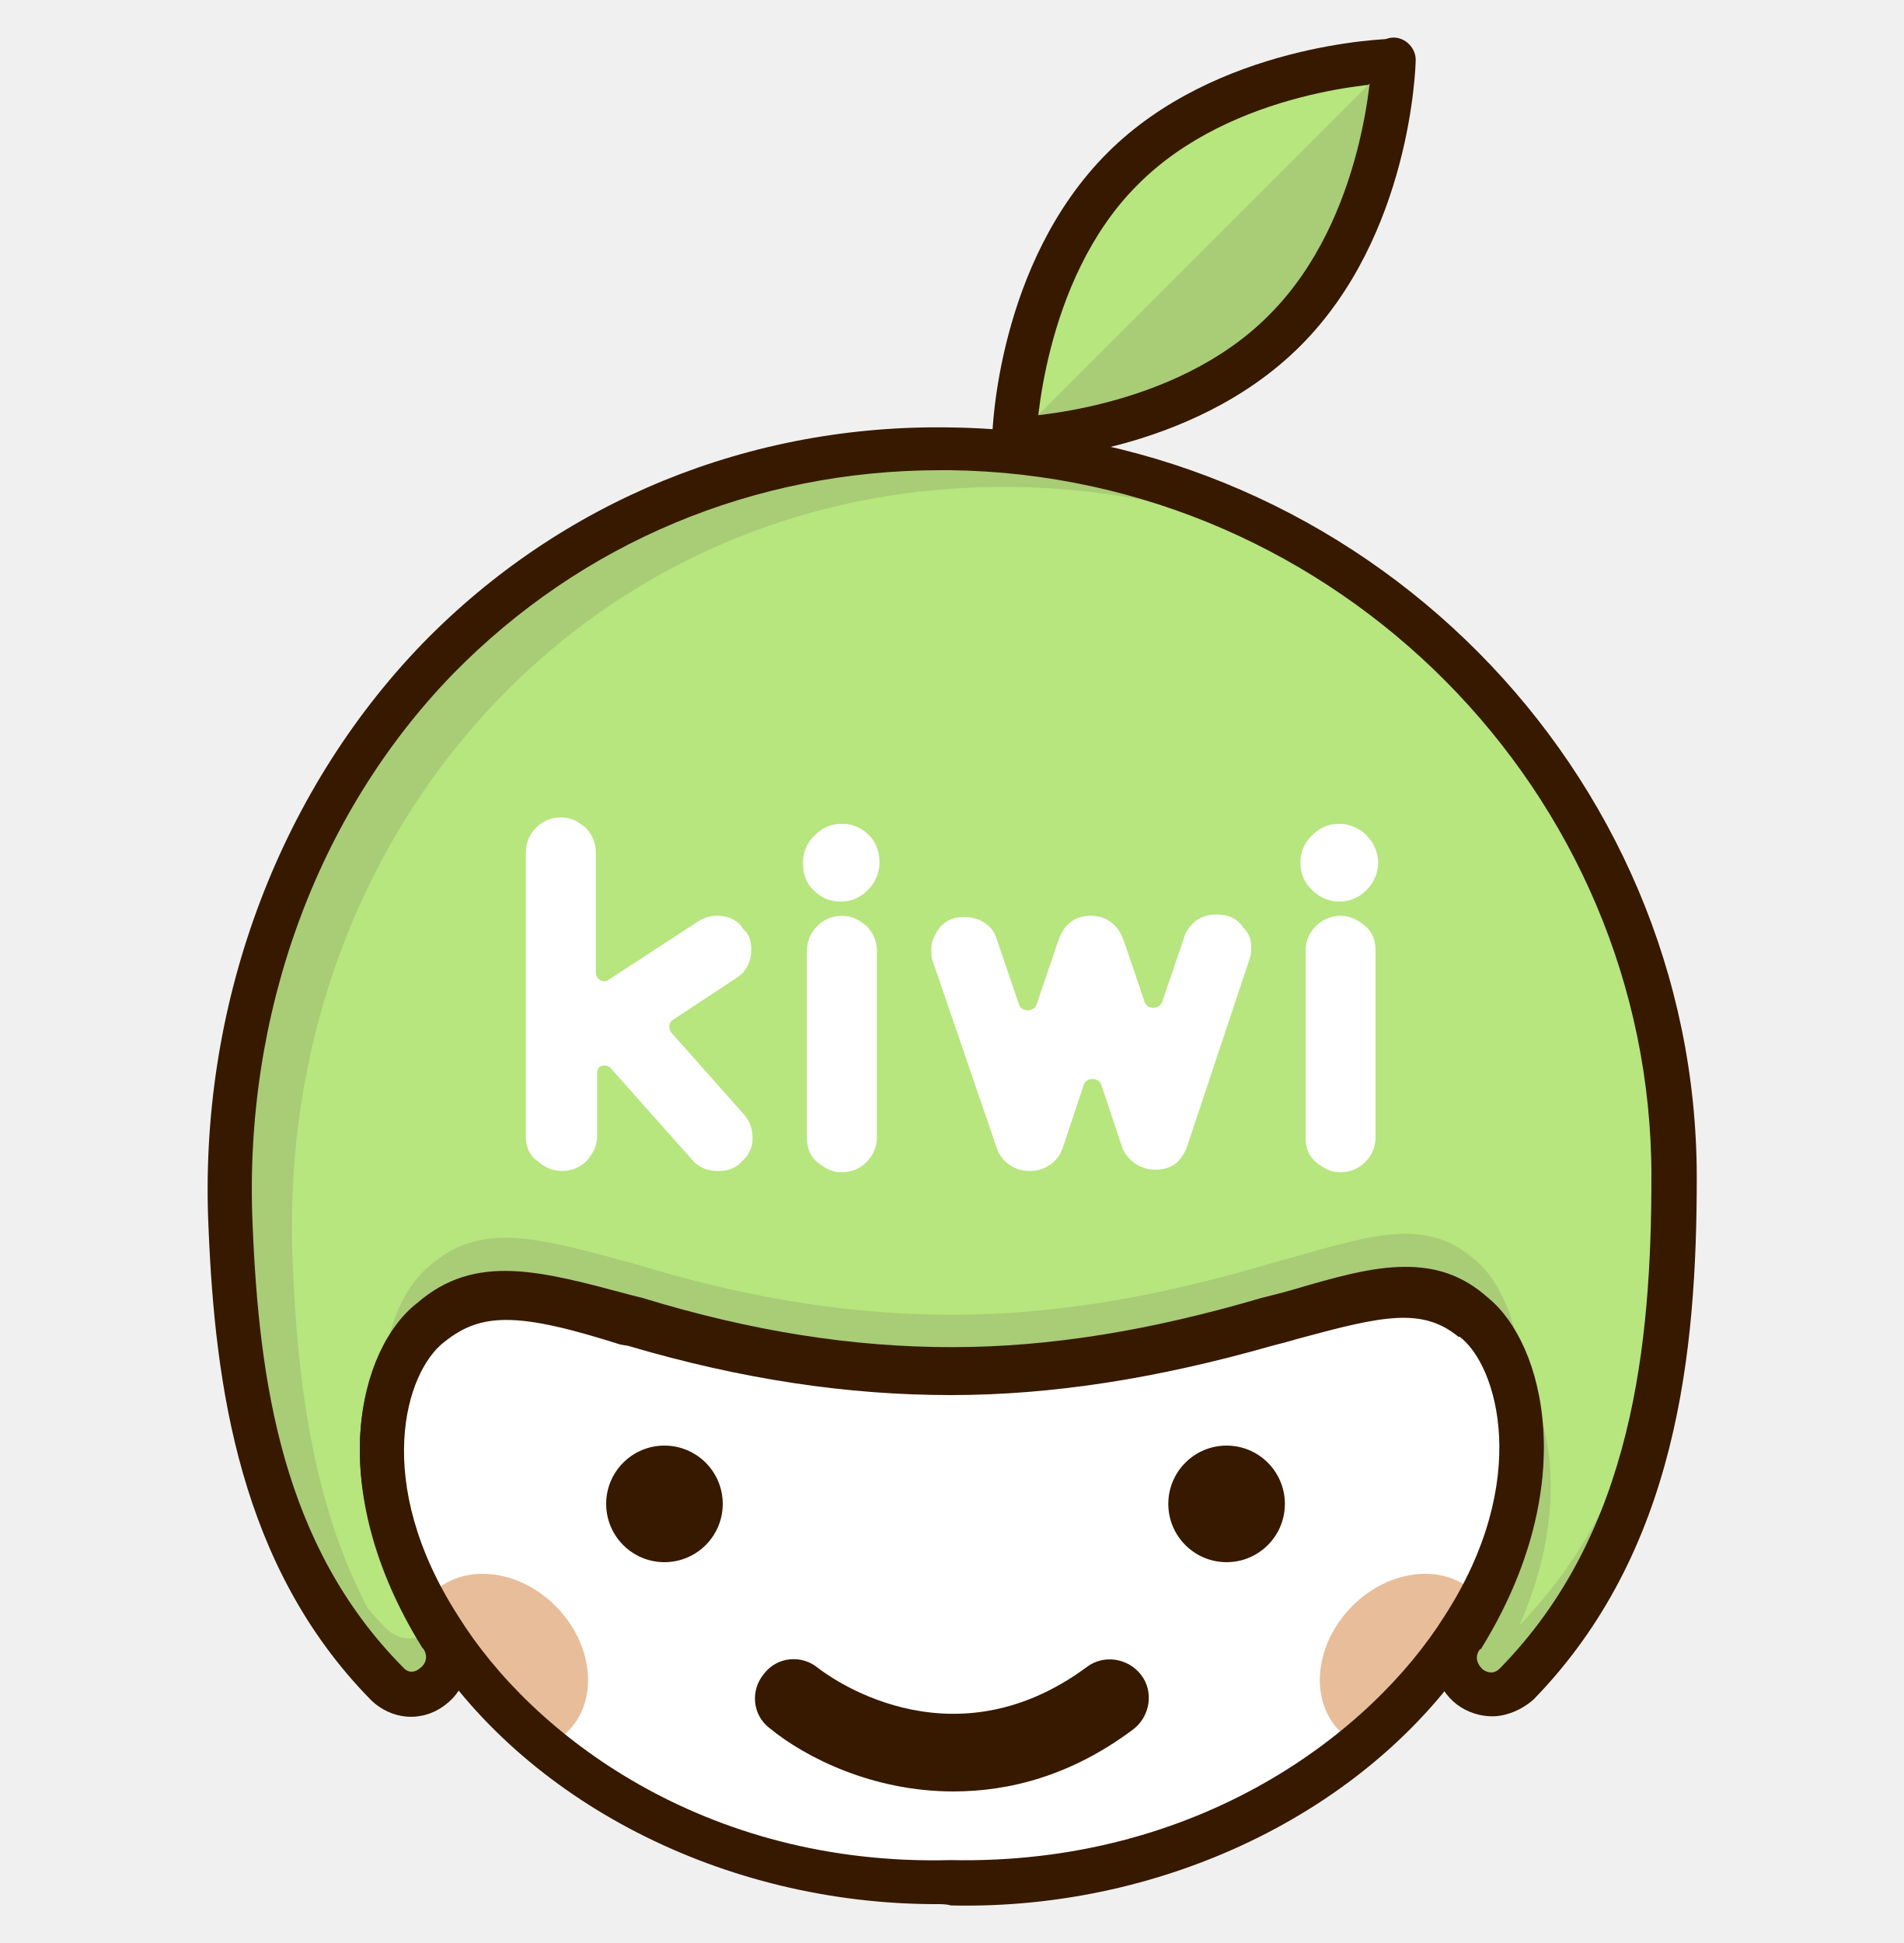
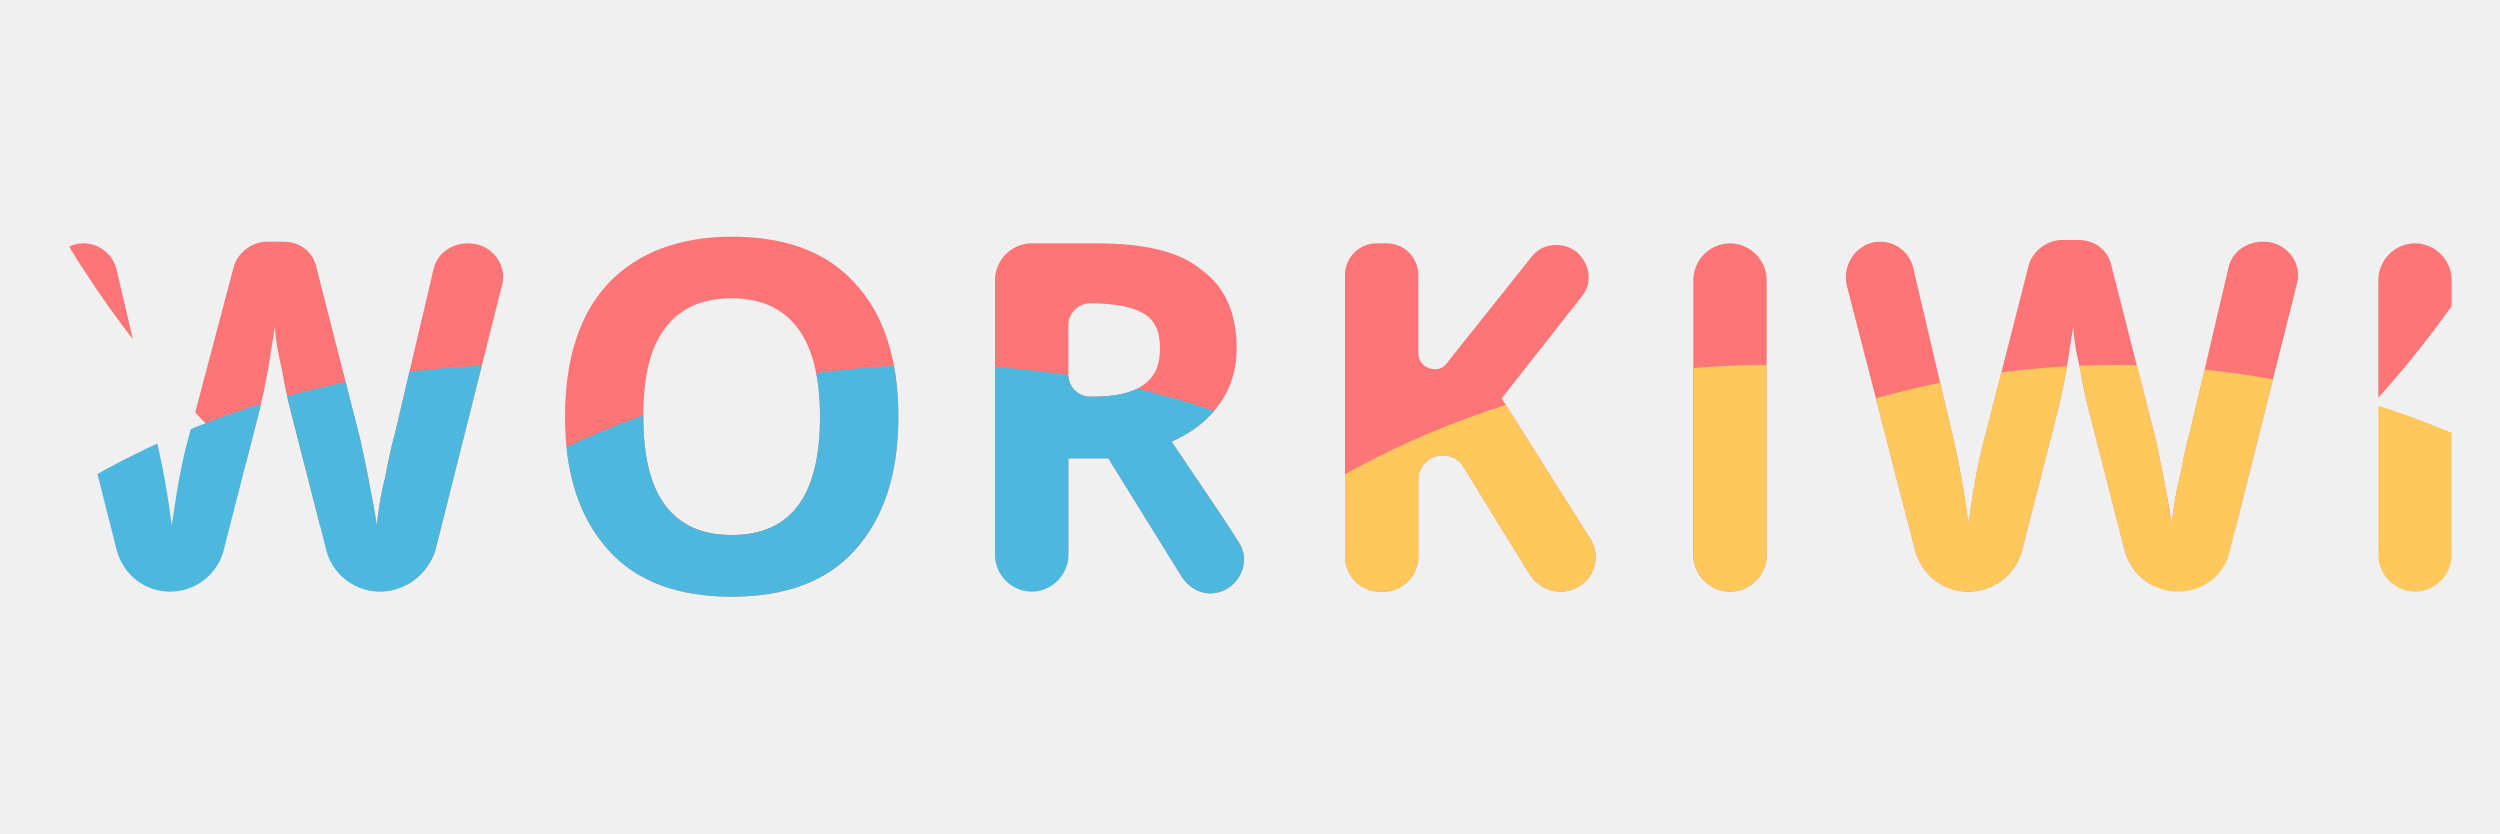
- <svg xmlns="http://www.w3.org/2000/svg" version="1.1" id="Layer_1" x="0px" y="0px" viewBox="0 0 147 150" style="enable-background:new 0 0 147 150;" xml:space="preserve">
+ <svg xmlns="http://www.w3.org/2000/svg" xmlns:xlink="http://www.w3.org/1999/xlink" version="1.1" id="Layer_1" x="0px" y="0px" viewBox="-464 516 150 50" style="enable-background:new -464 516 150 50;" xml:space="preserve">
  <style type="text/css">
- 	.st0{fill:#B7E57E;}
- 	.st1{fill:#A9CC76;}
- 	.st2{fill:#371900;}
- 	.st3{fill:#FFFFFF;}
- 	.st4{fill:#E8BD9A;}
- 	.st5{fill:#FFFFFF;stroke:#000000;stroke-width:2;stroke-linecap:round;stroke-linejoin:round;stroke-miterlimit:10;}
- 	.st6{fill:none;stroke:#000000;stroke-width:2;stroke-miterlimit:10;}
- 	.st7{fill:#FFFFFF;stroke:#FFFFFF;stroke-width:2;stroke-linecap:round;stroke-linejoin:round;stroke-miterlimit:10;}
+ 	.st0{display:none;fill:#FEC85D;}
+ 	.st1{clip-path:url(#SVGID_2_);fill:#FD7576;}
+ 	.st2{clip-path:url(#SVGID_4_);fill:#4DB8DE;}
+ 	.st3{fill:none;}
+ 	.st4{clip-path:url(#SVGID_6_);fill:#FD7576;}
+ 	.st5{clip-path:url(#SVGID_8_);fill:#4DB8DE;}
+ 	.st6{clip-path:url(#SVGID_10_);fill:#FD7576;}
+ 	.st7{clip-path:url(#SVGID_12_);fill:#4DB8DE;}
+ 	.st8{clip-path:url(#SVGID_14_);fill:#FD7576;}
+ 	.st9{clip-path:url(#SVGID_16_);fill:#FEC85D;}
+ 	.st10{clip-path:url(#SVGID_18_);fill:#FD7576;}
+ 	.st11{clip-path:url(#SVGID_20_);fill:#FEC85D;}
+ 	.st12{clip-path:url(#SVGID_22_);fill:#FEC85D;}
+ 	.st13{clip-path:url(#SVGID_24_);fill:#FD7576;}
+ 	.st14{clip-path:url(#SVGID_26_);fill:#FD7576;}
+ 	.st15{clip-path:url(#SVGID_28_);fill:#FEC85D;}
</style>
-   <g>
-     <g>
-       <path id="XMLID_30_" class="st0" d="M129.3,90.8c0,15.2-2.2,29-12.1,39.2c-2.3,2.4-6-0.6-4.3-3.5c0-0.1,0.1-0.1,0.1-0.2    c7.2-11.6,4.5-21.9,0.8-24.9c-4-3.5-8.6-1.6-15.9,0.4c-7.5,2.2-15.6,3.9-24.4,3.9c-8.8,0-16.9-1.6-24.4-3.9    c-7.4-2-11.9-3.4-15.9,0.1c-3.7,3-6.4,12.8,0.8,24.4c0,0.1,0.1,0.1,0.1,0.2c1.7,2.8-1.9,5.8-4.2,3.4c-9.1-9.3-11.4-21.7-12.1-35.3    c-1.5-33.3,22.9-60.5,55.7-60C103.9,35,129.3,59.7,129.3,90.8z" />
+   <circle id="XMLID_21_" class="st0" cx="-287.4" cy="-84.7" r="90.5" />
+   <g id="XMLID_1_">
+     <g id="XMLID_95_">
+       <g>
+         <defs>
+           <path id="SVGID_1_" d="M-441.2,551.5L-441.2,551.5c-1.5,0-2.8-1-3.2-2.4l-2.2-8.6c-0.1-0.4-0.3-1.2-0.5-2.4      c-0.3-1.2-0.4-2.1-0.4-2.5c-0.1,0.5-0.2,1.3-0.4,2.5c-0.2,1.1-0.4,2-0.5,2.4l-2.2,8.6c-0.4,1.4-1.7,2.4-3.2,2.4l0,0      c-1.5,0-2.8-1-3.2-2.5l-4-15.8c-0.3-1.3,0.7-2.6,2-2.6l0,0c1,0,1.8,0.7,2,1.6l2.3,9.8c0.5,2.1,0.8,3.9,1,5.5      c0.1-0.5,0.2-1.4,0.4-2.5c0.2-1.1,0.4-2,0.6-2.7l2.7-10.2c0.2-0.9,1.1-1.6,2-1.6h1c1,0,1.8,0.6,2,1.6l2.6,10.2      c0.1,0.5,0.3,1.3,0.5,2.4c0.2,1.1,0.4,2,0.5,2.8c0.1-0.7,0.2-1.7,0.5-2.8c0.2-1.1,0.4-2,0.6-2.7l2.3-9.8c0.2-1,1.1-1.6,2.1-1.6      l0,0c1.4,0,2.4,1.3,2,2.6l-4,15.9C-438.4,550.5-439.7,551.5-441.2,551.5z" />
+         </defs>
+         <clipPath id="SVGID_2_">
+           <use xlink:href="#SVGID_1_" style="overflow:visible;" />
+         </clipPath>
+         <circle id="XMLID_96_" class="st1" cx="-407.9" cy="499.2" r="60.8" />
+       </g>
+       <g>
+         <defs>
+           <path id="SVGID_3_" d="M-441.2,551.5L-441.2,551.5c-1.5,0-2.8-1-3.2-2.4l-2.2-8.6c-0.1-0.4-0.3-1.2-0.5-2.4      c-0.3-1.2-0.4-2.1-0.4-2.5c-0.1,0.5-0.2,1.3-0.4,2.5c-0.2,1.1-0.4,2-0.5,2.4l-2.2,8.6c-0.4,1.4-1.7,2.4-3.2,2.4l0,0      c-1.5,0-2.8-1-3.2-2.5l-4-15.8c-0.3-1.3,0.7-2.6,2-2.6l0,0c1,0,1.8,0.7,2,1.6l2.3,9.8c0.5,2.1,0.8,3.9,1,5.5      c0.1-0.5,0.2-1.4,0.4-2.5c0.2-1.1,0.4-2,0.6-2.7l2.7-10.2c0.2-0.9,1.1-1.6,2-1.6h1c1,0,1.8,0.6,2,1.6l2.6,10.2      c0.1,0.5,0.3,1.3,0.5,2.4c0.2,1.1,0.4,2,0.5,2.8c0.1-0.7,0.2-1.7,0.5-2.8c0.2-1.1,0.4-2,0.6-2.7l2.3-9.8c0.2-1,1.1-1.6,2.1-1.6      l0,0c1.4,0,2.4,1.3,2,2.6l-4,15.9C-438.4,550.5-439.7,551.5-441.2,551.5z" />
+         </defs>
+         <clipPath id="SVGID_4_">
+           <use xlink:href="#SVGID_3_" style="overflow:visible;" />
+         </clipPath>
+         <circle id="XMLID_94_" class="st2" cx="-432.9" cy="589.9" r="52" />
+       </g>
+       <g>
+         <path id="XMLID_57_" class="st3" d="M-441.2,551.5L-441.2,551.5c-1.5,0-2.8-1-3.2-2.4l-2.2-8.6c-0.1-0.4-0.3-1.2-0.5-2.4     c-0.3-1.2-0.4-2.1-0.4-2.5c-0.1,0.5-0.2,1.3-0.4,2.5c-0.2,1.1-0.4,2-0.5,2.4l-2.2,8.6c-0.4,1.4-1.7,2.4-3.2,2.4l0,0     c-1.5,0-2.8-1-3.2-2.5l-4-15.8c-0.3-1.3,0.7-2.6,2-2.6l0,0c1,0,1.8,0.7,2,1.6l2.3,9.8c0.5,2.1,0.8,3.9,1,5.5     c0.1-0.5,0.2-1.4,0.4-2.5c0.2-1.1,0.4-2,0.6-2.7l2.7-10.2c0.2-0.9,1.1-1.6,2-1.6h1c1,0,1.8,0.6,2,1.6l2.6,10.2     c0.1,0.5,0.3,1.3,0.5,2.4c0.2,1.1,0.4,2,0.5,2.8c0.1-0.7,0.2-1.7,0.5-2.8c0.2-1.1,0.4-2,0.6-2.7l2.3-9.8c0.2-1,1.1-1.6,2.1-1.6     l0,0c1.4,0,2.4,1.3,2,2.6l-4,15.9C-438.4,550.5-439.7,551.5-441.2,551.5z" />
+       </g>
    </g>
-     <g>
-       <path id="XMLID_29_" class="st1" d="M22.6,97.6c-1.5-33.3,22.9-60.5,55.7-60c9.8,0.1,19.1,2.8,27.2,7.4    c-9.1-6.5-20.2-10.3-32-10.5c-32.8-0.5-57.2,26.7-55.7,60c0.6,13.7,2.9,26,12.1,35.3c0.8,0.9,1.8,1,2.7,0.7    C25.2,121.6,23.1,110.2,22.6,97.6z" />
-       <path id="XMLID_28_" class="st1" d="M116,104.5c-1.1-1-2.3-1.5-3.6-1.8c3,4,4.3,13.3-2,23.6c0,0.1-0.1,0.1-0.1,0.2    c-1.7,2.8,2,5.8,4.3,3.5c0.3-0.3,0.6-0.7,0.9-1C122.3,117.4,119.7,107.4,116,104.5z" />
+     <g id="XMLID_92_">
+       <g>
+         <defs>
+           <path id="SVGID_5_" d="M-410.1,541c0,3.5-0.9,6.1-2.6,8c-1.7,1.9-4.2,2.8-7.4,2.8c-3.2,0-5.7-0.9-7.4-2.8s-2.6-4.5-2.6-8      s0.9-6.2,2.6-8s4.2-2.8,7.4-2.8c3.2,0,5.7,0.9,7.4,2.8C-411,534.8-410.1,537.5-410.1,541z M-425.4,541c0,2.3,0.4,4.1,1.3,5.3      s2.2,1.8,4,1.8c3.6,0,5.3-2.4,5.3-7.1s-1.8-7.1-5.3-7.1c-1.8,0-3.1,0.6-4,1.8S-425.4,538.6-425.4,541z" />
+         </defs>
+         <clipPath id="SVGID_6_">
+           <use xlink:href="#SVGID_5_" style="overflow:visible;" />
+         </clipPath>
+         <circle id="XMLID_93_" class="st4" cx="-407.9" cy="499.2" r="60.8" />
+       </g>
+       <g>
+         <defs>
+           <path id="SVGID_7_" d="M-410.1,541c0,3.5-0.9,6.1-2.6,8c-1.7,1.9-4.2,2.8-7.4,2.8c-3.2,0-5.7-0.9-7.4-2.8s-2.6-4.5-2.6-8      s0.9-6.2,2.6-8s4.2-2.8,7.4-2.8c3.2,0,5.7,0.9,7.4,2.8C-411,534.8-410.1,537.5-410.1,541z M-425.4,541c0,2.3,0.4,4.1,1.3,5.3      s2.2,1.8,4,1.8c3.6,0,5.3-2.4,5.3-7.1s-1.8-7.1-5.3-7.1c-1.8,0-3.1,0.6-4,1.8S-425.4,538.6-425.4,541z" />
+         </defs>
+         <clipPath id="SVGID_8_">
+           <use xlink:href="#SVGID_7_" style="overflow:visible;" />
+         </clipPath>
+         <circle id="XMLID_91_" class="st5" cx="-407.9" cy="589.9" r="52" />
+       </g>
+       <g>
+         <path id="XMLID_59_" class="st3" d="M-410.1,541c0,3.5-0.9,6.1-2.6,8c-1.7,1.9-4.2,2.8-7.4,2.8c-3.2,0-5.7-0.9-7.4-2.8     s-2.6-4.5-2.6-8s0.9-6.2,2.6-8s4.2-2.8,7.4-2.8c3.2,0,5.7,0.9,7.4,2.8C-411,534.8-410.1,537.5-410.1,541z M-425.4,541     c0,2.3,0.4,4.1,1.3,5.3s2.2,1.8,4,1.8c3.6,0,5.3-2.4,5.3-7.1s-1.8-7.1-5.3-7.1c-1.8,0-3.1,0.6-4,1.8S-425.4,538.6-425.4,541z" />
+       </g>
    </g>
-     <g>
-       <path id="XMLID_27_" class="st1" d="M117.4,109.6c0.6-6-1.3-10.6-3.6-12.4c-4-3.5-8.6-1.6-15.9,0.4c-7.5,2.2-15.6,3.9-24.4,3.9    c-8.8,0-16.9-1.6-24.4-3.9c-7.4-2-11.9-3.4-15.9,0.1c-2.3,1.8-4.2,6.3-3.6,12.2c0.4-3.8,1.9-6.6,3.6-8c4-3.5,8.5-2.1,15.9-0.1    c7.5,2.2,15.6,3.9,24.4,3.9c8.8,0,16.9-1.6,24.4-3.9c7.4-2,11.9-3.8,15.9-0.4C115.5,102.8,117,105.7,117.4,109.6z" />
-       <path id="XMLID_26_" class="st1" d="M34,126.3c-0.1-0.2-0.2-0.4-0.4-0.6c-1,0.9-2.6,1.2-3.8,0c-9.1-9.3-11.4-21.7-12.1-35.3    c0-0.2,0-0.4,0-0.6c-0.1,1.6-0.1,3.2,0,4.9c0.6,13.7,2.9,26,12.1,35.3c2.3,2.3,6-0.6,4.2-3.4C34,126.4,34,126.3,34,126.3z" />
-       <path id="XMLID_25_" class="st1" d="M117.1,125.7c-1.2,1.3-2.8,1-3.8,0c-0.1,0.2-0.2,0.4-0.3,0.6c0,0.1-0.1,0.1-0.1,0.2    c-1.7,2.8,2,5.8,4.3,3.5c9.9-10.2,12.1-24,12.1-39.2c0-0.4,0-0.8,0-1.3C129,103.5,126.4,116.2,117.1,125.7z" />
+     <g id="XMLID_89_">
+       <g>
+         <defs>
+           <path id="SVGID_9_" d="M-399.9,543.5v5.8c0,1.2-1,2.2-2.2,2.2l0,0c-1.2,0-2.2-1-2.2-2.2v-16.5c0-1.2,1-2.2,2.2-2.2h3.9      c2.9,0,5,0.5,6.3,1.6c1.4,1,2.1,2.6,2.1,4.7c0,1.2-0.3,2.3-1,3.3c-0.7,1-1.6,1.7-2.9,2.3c1.6,2.4,3,4.4,4,6      c0.9,1.3-0.1,3.1-1.7,3.1l0,0c-0.7,0-1.3-0.4-1.7-1l-4.4-7.1C-397.5,543.5-399.9,543.5-399.9,543.5z M-399.9,538.5      c0,0.7,0.6,1.3,1.3,1.3h0.1c1.4,0,2.4-0.2,3.1-0.7c0.7-0.5,1-1.2,1-2.2s-0.3-1.7-1-2.1c-0.7-0.4-1.7-0.6-3.2-0.6l0,0      c-0.7,0-1.3,0.6-1.3,1.3V538.5z" />
+         </defs>
+         <clipPath id="SVGID_10_">
+           <use xlink:href="#SVGID_9_" style="overflow:visible;" />
+         </clipPath>
+         <circle id="XMLID_90_" class="st6" cx="-366.5" cy="499.2" r="60.8" />
+       </g>
+       <g>
+         <defs>
+           <path id="SVGID_11_" d="M-399.9,543.5v5.8c0,1.2-1,2.2-2.2,2.2l0,0c-1.2,0-2.2-1-2.2-2.2v-16.5c0-1.2,1-2.2,2.2-2.2h3.9      c2.9,0,5,0.5,6.3,1.6c1.4,1,2.1,2.6,2.1,4.7c0,1.2-0.3,2.3-1,3.3c-0.7,1-1.6,1.7-2.9,2.3c1.6,2.4,3,4.4,4,6      c0.9,1.3-0.1,3.1-1.7,3.1l0,0c-0.7,0-1.3-0.4-1.7-1l-4.4-7.1C-397.5,543.5-399.9,543.5-399.9,543.5z M-399.9,538.5      c0,0.7,0.6,1.3,1.3,1.3h0.1c1.4,0,2.4-0.2,3.1-0.7c0.7-0.5,1-1.2,1-2.2s-0.3-1.7-1-2.1c-0.7-0.4-1.7-0.6-3.2-0.6l0,0      c-0.7,0-1.3,0.6-1.3,1.3V538.5z" />
+         </defs>
+         <clipPath id="SVGID_12_">
+           <use xlink:href="#SVGID_11_" style="overflow:visible;" />
+         </clipPath>
+         <circle id="XMLID_88_" class="st7" cx="-407.9" cy="589.9" r="52" />
+       </g>
+       <g>
+         <path id="XMLID_62_" class="st3" d="M-399.9,543.5v5.8c0,1.2-1,2.2-2.2,2.2l0,0c-1.2,0-2.2-1-2.2-2.2v-16.5c0-1.2,1-2.2,2.2-2.2     h3.9c2.9,0,5,0.5,6.3,1.6c1.4,1,2.1,2.6,2.1,4.7c0,1.2-0.3,2.3-1,3.3c-0.7,1-1.6,1.7-2.9,2.3c1.6,2.4,3,4.4,4,6     c0.9,1.3-0.1,3.1-1.7,3.1l0,0c-0.7,0-1.3-0.4-1.7-1l-4.4-7.1C-397.5,543.5-399.9,543.5-399.9,543.5z M-399.9,538.5     c0,0.7,0.6,1.3,1.3,1.3h0.1c1.4,0,2.4-0.2,3.1-0.7c0.7-0.5,1-1.2,1-2.2s-0.3-1.7-1-2.1c-0.7-0.4-1.7-0.6-3.2-0.6l0,0     c-0.7,0-1.3,0.6-1.3,1.3V538.5z" />
+       </g>
    </g>
-     <g>
-       <path class="st2" d="M115.2,132.5c-0.9,0-1.9-0.3-2.7-0.9c-1.6-1.2-2.5-3.7-1.1-5.9l0.1-0.2c6.8-11,4.1-20.3,1.2-22.6    c-2.8-2.4-5.8-1.7-12.1,0c-0.7,0.2-1.5,0.4-2.3,0.6c-8.7,2.6-16.9,3.9-24.8,3.9c-8,0-16.1-1.3-24.9-3.9l-0.8-0.2    c-7.2-1.9-10.4-2.7-13.5-0.1c-3,2.4-5.7,11.3,1.1,22.3c0,0,0.1,0.1,0.1,0.1c0,0,0,0,0,0.1c1.3,2.3,0.5,4.7-1.1,5.9    c-1.8,1.4-4.2,1.2-5.8-0.4c-10.1-10.3-12-24.2-12.5-36.4c-0.8-17,5.3-33.5,16.5-45.1c10.7-11,25.3-17,40.9-16.7l0,0    c31.7,0.5,57.5,26.5,57.5,57.9c0,13.5-1.5,28.9-12.6,40.3C117.5,132,116.3,132.5,115.2,132.5z M108.5,97.8c2.3,0,4.4,0.6,6.4,2.4    c4.3,3.5,7.2,14.5-0.5,27c0,0,0,0.1-0.1,0.1l-0.1,0.1c-0.5,0.8,0.2,1.4,0.3,1.5c0.3,0.2,0.8,0.4,1.3-0.1    c10.3-10.5,11.7-25.1,11.7-38c0-29.6-24.3-54.1-54.1-54.5c-0.3,0-0.6,0-0.8,0c-14.4,0-27.7,5.6-37.6,15.7    C24.4,62.9,18.8,78.4,19.5,94.5c0.5,12.2,2.3,24.8,11.6,34.2c0.5,0.6,1.1,0.3,1.3,0.1c0.2-0.1,0.8-0.7,0.3-1.5    c0,0-0.1-0.1-0.1-0.1l0,0l0,0c-7.7-12.4-4.9-23.1-0.4-26.6c4.5-3.9,9.5-2.5,16.6-0.6l0.8,0.2c8.5,2.6,16.3,3.8,23.9,3.8    c7.6,0,15.4-1.3,23.9-3.8c0.8-0.2,1.6-0.4,2.3-0.6C103.1,98.6,105.9,97.8,108.5,97.8z" />
+     <g id="XMLID_85_">
+       <g>
+         <defs>
+           <path id="SVGID_13_" d="M-362.4,549.3v-16.5c0-1.2,1-2.2,2.2-2.2l0,0c1.2,0,2.2,1,2.2,2.2v16.5c0,1.2-1,2.2-2.2,2.2l0,0      C-361.4,551.5-362.4,550.5-362.4,549.3z" />
+         </defs>
+         <clipPath id="SVGID_14_">
+           <use xlink:href="#SVGID_13_" style="overflow:visible;" />
+         </clipPath>
+         <circle id="XMLID_86_" class="st8" cx="-366.5" cy="499.2" r="60.8" />
+       </g>
+       <g>
+         <defs>
+           <path id="SVGID_15_" d="M-362.4,549.3v-16.5c0-1.2,1-2.2,2.2-2.2l0,0c1.2,0,2.2,1,2.2,2.2v16.5c0,1.2-1,2.2-2.2,2.2l0,0      C-361.4,551.5-362.4,550.5-362.4,549.3z" />
+         </defs>
+         <clipPath id="SVGID_16_">
+           <use xlink:href="#SVGID_15_" style="overflow:visible;" />
+         </clipPath>
+         <circle id="XMLID_83_" class="st9" cx="-358" cy="589.9" r="52" />
+       </g>
+       <g>
+         <path id="XMLID_67_" class="st3" d="M-362.4,549.3v-16.5c0-1.2,1-2.2,2.2-2.2l0,0c1.2,0,2.2,1,2.2,2.2v16.5c0,1.2-1,2.2-2.2,2.2     l0,0C-361.4,551.5-362.4,550.5-362.4,549.3z" />
+       </g>
    </g>
-     <g>
-       <path id="XMLID_22_" class="st3" d="M113.8,101.9c3.7,2.8,6.4,12.6-0.8,23.8c-6.8,10.9-21.4,20-39.5,19.6    c-18.1,0.4-32.7-8.7-39.5-19.6c-7.2-11.2-4.5-20.5-0.8-23.4c4-3.3,8.5-2,15.9-0.1c7.5,2.1,15.6,3.7,24.4,3.7    c8.8,0,16.9-1.6,24.4-3.7C105.2,100.3,109.8,98.5,113.8,101.9z" />
+     <g id="XMLID_81_">
+       <g>
+         <defs>
+           <path id="SVGID_17_" d="M-333.3,551.5L-333.3,551.5c-1.5,0-2.8-1-3.2-2.4l-2.2-8.6c-0.1-0.4-0.3-1.2-0.5-2.4      c-0.3-1.2-0.4-2.1-0.4-2.5c-0.1,0.5-0.2,1.3-0.4,2.5c-0.2,1.1-0.4,2-0.5,2.4l-2.2,8.6c-0.4,1.4-1.7,2.4-3.2,2.4l0,0      c-1.5,0-2.8-1-3.2-2.5l-4.1-15.9c-0.3-1.3,0.7-2.6,2-2.6l0,0c1,0,1.8,0.7,2,1.6l2.3,9.8c0.5,2.1,0.8,3.9,1,5.5      c0.1-0.5,0.2-1.4,0.4-2.5c0.2-1.1,0.4-2,0.6-2.7l2.6-10.2c0.2-0.9,1.1-1.6,2-1.6h1c1,0,1.8,0.6,2,1.6l2.6,10.2      c0.1,0.5,0.3,1.3,0.5,2.4c0.2,1.1,0.4,2,0.5,2.8c0.1-0.7,0.2-1.7,0.5-2.8c0.2-1.1,0.4-2,0.6-2.7l2.3-9.8c0.2-1,1.1-1.6,2.1-1.6      l0,0c1.4,0,2.4,1.3,2,2.6l-4,15.9C-330.5,550.5-331.8,551.5-333.3,551.5z" />
+         </defs>
+         <clipPath id="SVGID_18_">
+           <use xlink:href="#SVGID_17_" style="overflow:visible;" />
+         </clipPath>
+         <circle id="XMLID_82_" class="st10" cx="-366.5" cy="499.2" r="60.8" />
+       </g>
+       <g>
+         <defs>
+           <path id="SVGID_19_" d="M-333.3,551.5L-333.3,551.5c-1.5,0-2.8-1-3.2-2.4l-2.2-8.6c-0.1-0.4-0.3-1.2-0.5-2.4      c-0.3-1.2-0.4-2.1-0.4-2.5c-0.1,0.5-0.2,1.3-0.4,2.5c-0.2,1.1-0.4,2-0.5,2.4l-2.2,8.6c-0.4,1.4-1.7,2.4-3.2,2.4l0,0      c-1.5,0-2.8-1-3.2-2.5l-4.1-15.9c-0.3-1.3,0.7-2.6,2-2.6l0,0c1,0,1.8,0.7,2,1.6l2.3,9.8c0.5,2.1,0.8,3.9,1,5.5      c0.1-0.5,0.2-1.4,0.4-2.5c0.2-1.1,0.4-2,0.6-2.7l2.6-10.2c0.2-0.9,1.1-1.6,2-1.6h1c1,0,1.8,0.6,2,1.6l2.6,10.2      c0.1,0.5,0.3,1.3,0.5,2.4c0.2,1.1,0.4,2,0.5,2.8c0.1-0.7,0.2-1.7,0.5-2.8c0.2-1.1,0.4-2,0.6-2.7l2.3-9.8c0.2-1,1.1-1.6,2.1-1.6      l0,0c1.4,0,2.4,1.3,2,2.6l-4,15.9C-330.5,550.5-331.8,551.5-333.3,551.5z" />
+         </defs>
+         <clipPath id="SVGID_20_">
+           <use xlink:href="#SVGID_19_" style="overflow:visible;" />
+         </clipPath>
+         <circle id="XMLID_80_" class="st11" cx="-337.1" cy="589.9" r="52" />
+       </g>
+       <g>
+         <path id="XMLID_69_" class="st3" d="M-333.3,551.5L-333.3,551.5c-1.5,0-2.8-1-3.2-2.4l-2.2-8.6c-0.1-0.4-0.3-1.2-0.5-2.4     c-0.3-1.2-0.4-2.1-0.4-2.5c-0.1,0.5-0.2,1.3-0.4,2.5c-0.2,1.1-0.4,2-0.5,2.4l-2.2,8.6c-0.4,1.4-1.7,2.4-3.2,2.4l0,0     c-1.5,0-2.8-1-3.2-2.5l-4.1-15.9c-0.3-1.3,0.7-2.6,2-2.6l0,0c1,0,1.8,0.7,2,1.6l2.3,9.8c0.5,2.1,0.8,3.9,1,5.5     c0.1-0.5,0.2-1.4,0.4-2.5c0.2-1.1,0.4-2,0.6-2.7l2.6-10.2c0.2-0.9,1.1-1.6,2-1.6h1c1,0,1.8,0.6,2,1.6l2.6,10.2     c0.1,0.5,0.3,1.3,0.5,2.4c0.2,1.1,0.4,2,0.5,2.8c0.1-0.7,0.2-1.7,0.5-2.8c0.2-1.1,0.4-2,0.6-2.7l2.3-9.8c0.2-1,1.1-1.6,2.1-1.6     l0,0c1.4,0,2.4,1.3,2,2.6l-4,15.9C-330.5,550.5-331.8,551.5-333.3,551.5z" />
+       </g>
    </g>
-     <path id="XMLID_21_" class="st4" d="M114.8,124.2c-0.3-0.5-0.6-0.9-1-1.3c-2.5-2.3-6.8-1.7-9.6,1.3c-2.8,3-3.1,7.3-0.6,9.6   c0.8,0.7,1.7,1.2,2.7,1.3c2.7-2.4,4.9-5.1,6.6-7.8C113.7,126.3,114.3,125.2,114.8,124.2z" />
-     <path id="XMLID_20_" class="st4" d="M32.5,124.2c0.3-0.5,0.6-0.9,1-1.3c2.5-2.3,6.8-1.7,9.6,1.3c2.8,3,3.1,7.3,0.6,9.6   c-0.8,0.7-1.7,1.2-2.7,1.3c-2.7-2.4-4.9-5.1-6.6-7.8C33.6,126.3,33,125.2,32.5,124.2z" />
-     <g>
-       <path class="st2" d="M72.3,147c-16.4,0-31.9-7.9-39.7-20.4c-7.7-11.9-4.9-22.2-0.4-25.6c4.5-3.7,9.6-2.4,16.7-0.6l0.6,0.2    c8.5,2.5,16.4,3.7,24,3.7c7.6,0,15.4-1.2,23.9-3.6c0.8-0.2,1.5-0.4,2.2-0.6c6.4-1.7,11-2.9,15.2,0.6c4.4,3.4,7.3,14-0.5,26    c-8,12.8-24.1,20.8-40.9,20.4C73.1,147,72.7,147,72.3,147z M39.1,101.9c-1.9,0-3.3,0.5-4.8,1.7c-3,2.3-5.6,10.8,1.1,21.2    c5.6,9,18.9,19.3,38,18.8c19.2,0.4,32.5-9.9,38.1-18.8c6.8-10.5,4.1-19.4,1.2-21.6l-0.1,0c-2.8-2.3-5.9-1.6-12.2,0.1    c-0.7,0.2-1.4,0.4-2.2,0.6c-8.8,2.5-16.9,3.8-24.8,3.8c-7.9,0-16.1-1.2-24.9-3.8l-0.6-0.1C44.1,102.6,41.3,101.9,39.1,101.9z" />
+     <g id="XMLID_73_">
+       <g>
+         <defs>
+           <path id="SVGID_21_" d="M-321.3,549.3v-16.5c0-1.2,1-2.2,2.2-2.2l0,0c1.2,0,2.2,1,2.2,2.2v16.5c0,1.2-1,2.2-2.2,2.2l0,0      C-320.3,551.5-321.3,550.5-321.3,549.3z" />
+         </defs>
+         <clipPath id="SVGID_22_">
+           <use xlink:href="#SVGID_21_" style="overflow:visible;" />
+         </clipPath>
+         <circle id="XMLID_56_" class="st12" cx="-337.1" cy="589.9" r="52" />
+       </g>
+       <g>
+         <defs>
+           <path id="SVGID_23_" d="M-321.3,549.3v-16.5c0-1.2,1-2.2,2.2-2.2l0,0c1.2,0,2.2,1,2.2,2.2v16.5c0,1.2-1,2.2-2.2,2.2l0,0      C-320.3,551.5-321.3,550.5-321.3,549.3z" />
+         </defs>
+         <clipPath id="SVGID_24_">
+           <use xlink:href="#SVGID_23_" style="overflow:visible;" />
+         </clipPath>
+         <circle id="XMLID_79_" class="st13" cx="-366.5" cy="499.2" r="60.8" />
+       </g>
+       <g>
+         <path id="XMLID_71_" class="st3" d="M-321.3,549.3v-16.5c0-1.2,1-2.2,2.2-2.2l0,0c1.2,0,2.2,1,2.2,2.2v16.5c0,1.2-1,2.2-2.2,2.2     l0,0C-320.3,551.5-321.3,550.5-321.3,549.3z" />
+       </g>
    </g>
-     <path id="XMLID_17_" class="st5" d="M120.4,130" />
-     <path id="XMLID_16_" class="st5" d="M111.4,130" />
-     <path id="XMLID_15_" class="st6" d="M32.5,103.1" />
-     <path id="XMLID_14_" class="st6" d="M33.2,101.9" />
-     <circle id="XMLID_13_" class="st2" cx="51.3" cy="116.1" r="4.5" />
-     <circle id="XMLID_12_" class="st2" cx="94.7" cy="116.1" r="4.5" />
-     <path id="XMLID_11_" class="st2" d="M73.6,138.3c-6.2,0-11.4-2.6-14.2-4.9c-1.3-1-1.5-2.9-0.4-4.2c1-1.3,2.9-1.5,4.2-0.4   c0.4,0.3,10,7.8,20.7-0.1c1.3-1,3.2-0.7,4.2,0.6c1,1.3,0.7,3.2-0.6,4.2C82.7,137.1,77.9,138.3,73.6,138.3z" />
-     <g>
-       <path id="XMLID_10_" class="st0" d="M107.6,4.7c0,0-12.8,0.3-20.9,8.4c-8.1,8.1-8.4,20.9-8.4,20.9" />
-       <path id="XMLID_9_" class="st2" d="M78.3,35.6C78.3,35.6,78.3,35.6,78.3,35.6c-1,0-1.7-0.8-1.7-1.7c0-0.6,0.4-13.6,8.9-22.1    C93.9,3.4,107,3,107.5,3c0,0,0,0,0,0c0.9,0,1.7,0.7,1.7,1.7c0,0.9-0.7,1.7-1.7,1.7c-0.2,0-12.3,0.4-19.7,7.9    C80.4,21.7,80,33.9,80,34C80,34.9,79.2,35.6,78.3,35.6z" />
-     </g>
-     <g>
-       <path id="XMLID_8_" class="st1" d="M78.3,33.9c0,0,12.8-0.3,20.9-8.4c8.1-8.1,8.4-20.9,8.4-20.9" />
-       <path id="XMLID_7_" class="st2" d="M78.3,35.6c-0.9,0-1.7-0.7-1.7-1.7c0-0.9,0.7-1.7,1.7-1.7c0.2,0,12.3-0.4,19.7-7.9    c7.5-7.5,7.9-19.6,7.9-19.7c0-0.9,0.8-1.7,1.7-1.7c0.9,0,1.7,0.8,1.7,1.7c0,0.6-0.4,13.6-8.9,22.1C91.9,35.2,78.9,35.6,78.3,35.6    C78.3,35.6,78.3,35.6,78.3,35.6z" />
-     </g>
-     <g id="XMLID_31_">
-       <path id="XMLID_46_" class="st7" d="M41.6,87.8V65.8c0-0.5,0.2-0.9,0.5-1.2c0.3-0.3,0.7-0.5,1.2-0.5c0.5,0,0.8,0.2,1.2,0.5    c0.3,0.3,0.5,0.7,0.5,1.2v9.3c0,1.3,1.5,2.1,2.5,1.4l6.9-4.5c0.3-0.2,0.6-0.3,0.9-0.3c0.2,0,0.4,0,0.7,0.1    c0.2,0.1,0.4,0.2,0.5,0.4c0.1,0.2,0.3,0.3,0.4,0.5s0.1,0.4,0.1,0.6c0,0.6-0.2,1-0.6,1.3l-5,3.3c-0.8,0.5-1,1.7-0.3,2.5l5.5,6.2    c0.3,0.3,0.5,0.7,0.5,1.2c0,0.2,0,0.4-0.1,0.6c-0.1,0.2-0.2,0.4-0.4,0.5c-0.1,0.2-0.3,0.3-0.5,0.4c-0.2,0.1-0.4,0.1-0.7,0.1    c-0.4,0-0.8-0.1-1.1-0.4l-6.4-7.2c-0.5-0.6-1.5-0.7-2.1-0.3h0c-0.5,0.3-0.7,0.8-0.7,1.4v4.8c0,0.5-0.2,0.8-0.5,1.2    c-0.3,0.3-0.7,0.5-1.2,0.5c-0.5,0-0.9-0.2-1.2-0.5C41.8,88.7,41.6,88.3,41.6,87.8z" />
-       <path id="XMLID_41_" class="st7" d="M66.9,66.6c0,0.5-0.2,1-0.6,1.4s-0.8,0.6-1.4,0.6s-1-0.2-1.4-0.6S63,67.2,63,66.6    s0.2-1,0.6-1.4s0.8-0.6,1.4-0.6s1,0.2,1.4,0.6S66.9,66.1,66.9,66.6z M63.3,87.8V73.4c0-0.5,0.2-0.9,0.5-1.2    c0.3-0.3,0.7-0.5,1.2-0.5s0.8,0.2,1.2,0.5c0.3,0.3,0.5,0.7,0.5,1.2v14.4c0,0.5-0.2,0.9-0.5,1.2c-0.3,0.3-0.7,0.5-1.2,0.5    s-0.8-0.2-1.2-0.5C63.4,88.7,63.3,88.3,63.3,87.8z" />
-       <path id="XMLID_37_" class="st7" d="M84.2,71.7c0.8,0,1.3,0.4,1.6,1.2l1.6,4.7c0.5,1.6,2.8,1.6,3.3,0l1.7-5    c0.1-0.3,0.3-0.5,0.5-0.7c0.3-0.2,0.6-0.3,1-0.3c0.2,0,0.4,0,0.7,0.1c0.2,0.1,0.4,0.2,0.5,0.4c0.1,0.2,0.3,0.3,0.4,0.5    c0.1,0.2,0.1,0.4,0.1,0.6c0,0.2,0,0.4-0.1,0.6l-4.8,14.4c-0.1,0.3-0.3,0.6-0.5,0.8s-0.6,0.3-1,0.3c-0.4,0-0.7-0.1-1-0.3    c-0.3-0.2-0.5-0.5-0.6-0.7l-1.6-4.8c-0.5-1.6-2.8-1.6-3.3,0l-1.6,4.8c-0.1,0.3-0.3,0.6-0.6,0.8c-0.3,0.2-0.6,0.3-1,0.3    s-0.7-0.1-1-0.3s-0.5-0.5-0.6-0.8L73,74c-0.1-0.2-0.1-0.4-0.1-0.6c0-0.2,0-0.4,0.1-0.6c0.1-0.2,0.2-0.4,0.3-0.5    c0.1-0.2,0.3-0.3,0.5-0.4c0.2-0.1,0.4-0.1,0.7-0.1c0.4,0,0.7,0.1,1,0.3c0.3,0.2,0.4,0.4,0.5,0.7l1.7,5c0.5,1.6,2.8,1.6,3.3,0    l1.6-4.7C82.9,72.1,83.4,71.7,84.2,71.7z" />
-       <path id="XMLID_34_" class="st7" d="M105.4,66.6c0,0.5-0.2,1-0.6,1.4c-0.4,0.4-0.8,0.6-1.4,0.6c-0.5,0-1-0.2-1.4-0.6    s-0.6-0.8-0.6-1.4s0.2-1,0.6-1.4s0.8-0.6,1.4-0.6c0.5,0,1,0.2,1.4,0.6C105.2,65.6,105.4,66.1,105.4,66.6z M101.8,87.8V73.4    c0-0.5,0.2-0.9,0.5-1.2c0.3-0.3,0.7-0.5,1.2-0.5c0.5,0,0.8,0.2,1.2,0.5s0.5,0.7,0.5,1.2v14.4c0,0.5-0.2,0.9-0.5,1.2    c-0.3,0.3-0.7,0.5-1.2,0.5c-0.5,0-0.8-0.2-1.2-0.5C101.9,88.7,101.8,88.3,101.8,87.8z" />
+     <g id="XMLID_87_">
+       <g>
+         <defs>
+           <path id="SVGID_25_" d="M-370.4,551.5L-370.4,551.5c-0.7,0-1.4-0.4-1.8-1l-4-6.5c-0.4-0.7-1.4-0.9-2.1-0.4l0,0      c-0.4,0.3-0.6,0.7-0.6,1.2v4.6c0,1.2-1,2.1-2.1,2.1h-0.2c-1.2,0-2.1-1-2.1-2.1v-16.9c0-1.1,0.9-1.9,1.9-1.9h0.6      c1.1,0,1.9,0.9,1.9,1.9v4.7c0,0.9,1.2,1.3,1.7,0.6l0,0l0,0l5.1-6.4c0.4-0.5,0.9-0.7,1.5-0.7l0,0c1.6,0,2.5,1.9,1.5,3.1l-4.8,6.1      l5.3,8.4C-367.7,549.7-368.7,551.5-370.4,551.5z" />
+         </defs>
+         <clipPath id="SVGID_26_">
+           <use xlink:href="#SVGID_25_" style="overflow:visible;" />
+         </clipPath>
+         <circle id="XMLID_84_" class="st14" cx="-366.5" cy="499.2" r="60.8" />
+       </g>
+       <g>
+         <defs>
+           <path id="SVGID_27_" d="M-370.4,551.5L-370.4,551.5c-0.7,0-1.4-0.4-1.8-1l-4-6.5c-0.4-0.7-1.4-0.9-2.1-0.4l0,0      c-0.4,0.3-0.6,0.7-0.6,1.2v4.6c0,1.2-1,2.1-2.1,2.1h-0.2c-1.2,0-2.1-1-2.1-2.1v-16.9c0-1.1,0.9-1.9,1.9-1.9h0.6      c1.1,0,1.9,0.9,1.9,1.9v4.7c0,0.9,1.2,1.3,1.7,0.6l0,0l0,0l5.1-6.4c0.4-0.5,0.9-0.7,1.5-0.7l0,0c1.6,0,2.5,1.9,1.5,3.1l-4.8,6.1      l5.3,8.4C-367.7,549.7-368.7,551.5-370.4,551.5z" />
+         </defs>
+         <clipPath id="SVGID_28_">
+           <use xlink:href="#SVGID_27_" style="overflow:visible;" />
+         </clipPath>
+         <circle id="XMLID_78_" class="st15" cx="-358" cy="589.9" r="52" />
+       </g>
+       <g>
+         <path id="XMLID_65_" class="st3" d="M-370.4,551.5L-370.4,551.5c-0.7,0-1.4-0.4-1.8-1l-4-6.5c-0.4-0.7-1.4-0.9-2.1-0.4l0,0     c-0.4,0.3-0.6,0.7-0.6,1.2v4.6c0,1.2-1,2.1-2.1,2.1h-0.2c-1.2,0-2.1-1-2.1-2.1v-16.9c0-1.1,0.9-1.9,1.9-1.9h0.6     c1.1,0,1.9,0.9,1.9,1.9v4.7c0,0.9,1.2,1.3,1.7,0.6l0,0l0,0l5.1-6.4c0.4-0.5,0.9-0.7,1.5-0.7l0,0c1.6,0,2.5,1.9,1.5,3.1l-4.8,6.1     l5.3,8.4C-367.7,549.7-368.7,551.5-370.4,551.5z" />
+       </g>
    </g>
  </g>
</svg>
